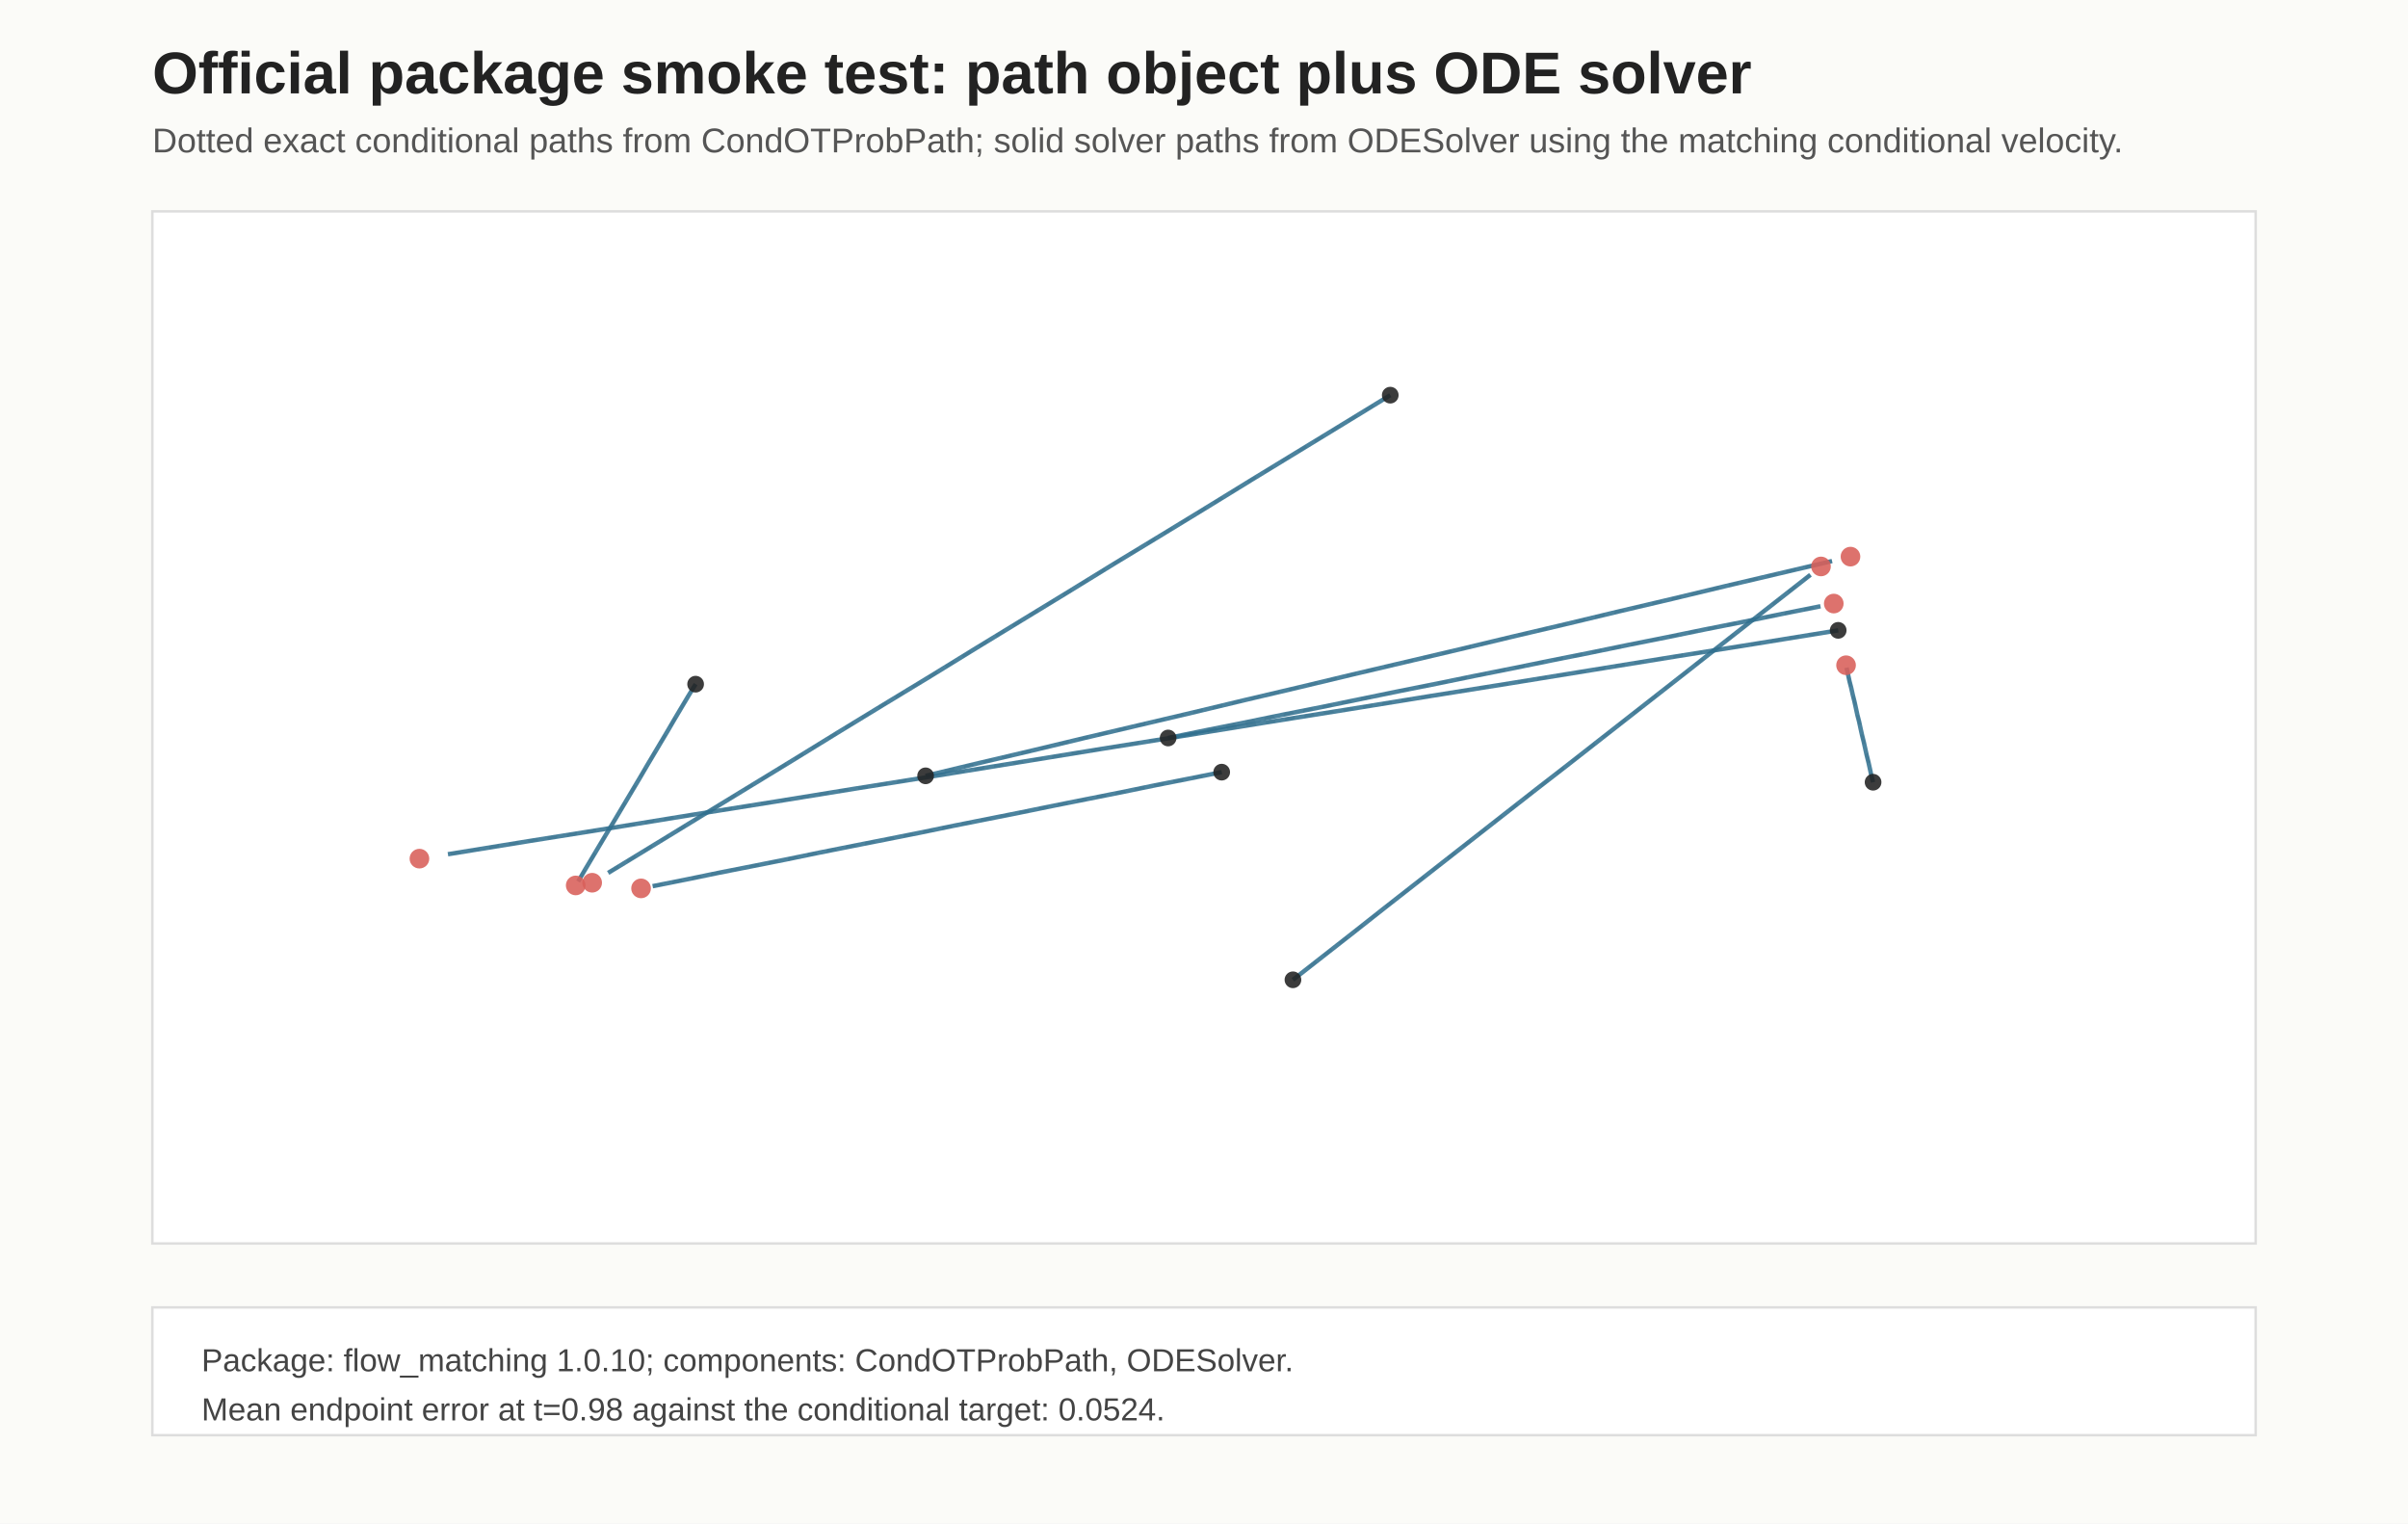
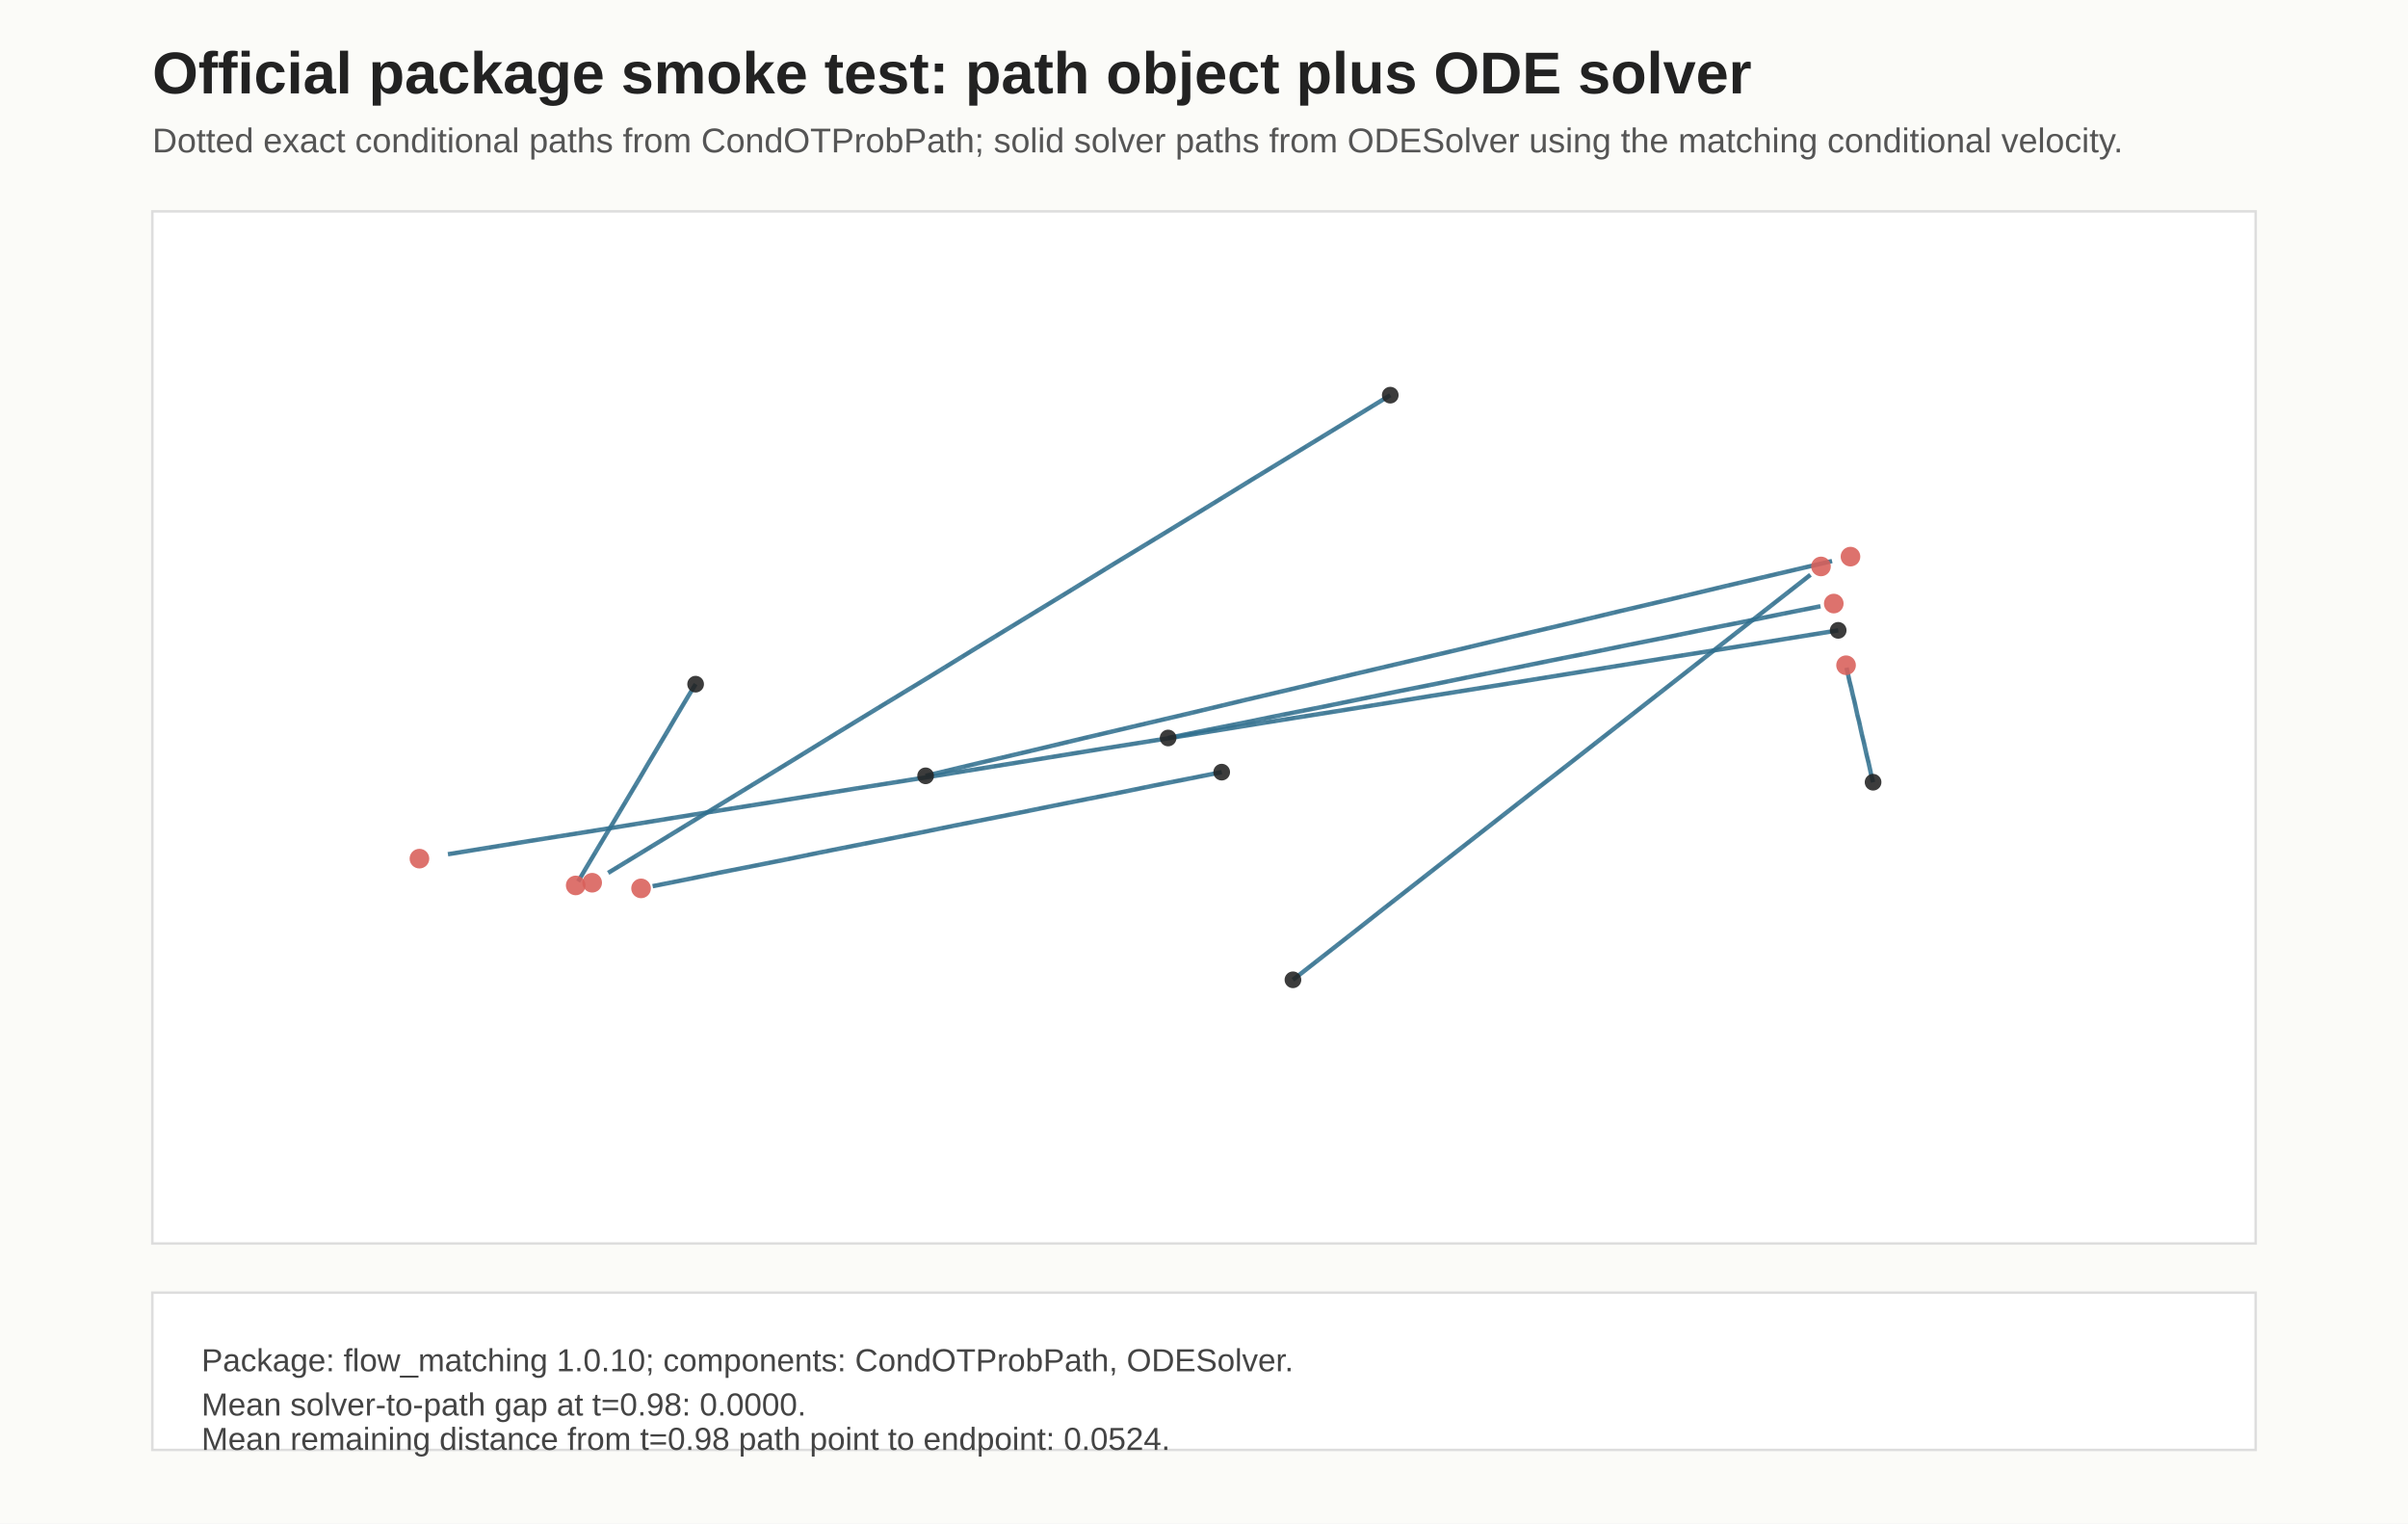
<svg xmlns="http://www.w3.org/2000/svg" width="980" height="620" viewBox="0 0 980 620" role="img" aria-label="Official flow_matching package smoke test with CondOTProbPath and ODESolver">
  <rect width="100%" height="100%" fill="#fbfbf8" />
  <text x="62" y="38" font-family="Arial, sans-serif" font-size="24" font-weight="700" fill="#222">Official package smoke test: path object plus ODE solver</text>
  <text x="62" y="62" font-family="Arial, sans-serif" font-size="14" fill="#555">Dotted exact conditional paths from CondOTProbPath; solid solver paths from ODESolver using the matching conditional velocity.</text>
  <rect x="62.0" y="86.0" width="856.0" height="420.0" fill="#fff" stroke="#ddd" />
  <polyline points="565.8,160.8 547.0,172.3 528.3,183.7 509.6,195.1 490.9,206.6 472.2,218.0 453.4,229.4 434.7,240.9 416.0,252.3 397.3,263.7 378.6,275.2 359.8,286.6 341.1,298.0 322.4,309.5 303.7,320.9 285.0,332.3 266.2,343.8 247.5,355.2" fill="none" stroke="#8d8d8d" stroke-width="1.2" stroke-dasharray="4 4" opacity="0.45" />
  <polyline points="475.4,300.3 491.0,297.1 506.6,294.0 522.2,290.8 537.9,287.7 553.5,284.5 569.1,281.3 584.7,278.2 600.3,275.0 615.9,271.9 631.6,268.7 647.2,265.6 662.8,262.4 678.4,259.3 694.0,256.1 709.7,253.0 725.3,249.8 740.9,246.7" fill="none" stroke="#8d8d8d" stroke-width="1.2" stroke-dasharray="4 4" opacity="0.45" />
  <polyline points="748.1,256.5 714.8,261.9 681.5,267.2 648.2,272.6 614.9,278.0 581.7,283.3 548.4,288.7 515.1,294.0 481.8,299.4 448.5,304.7 415.3,310.1 382.0,315.5 348.7,320.8 315.4,326.2 282.1,331.5 248.9,336.9 215.6,342.2 182.3,347.6" fill="none" stroke="#8d8d8d" stroke-width="1.2" stroke-dasharray="4 4" opacity="0.45" />
  <polyline points="376.7,315.7 398.4,310.5 420.1,305.4 441.8,300.2 463.5,295.1 485.2,290.0 506.9,284.8 528.6,279.7 550.3,274.5 572.0,269.4 593.7,264.3 615.4,259.1 637.1,254.0 658.8,248.8 680.5,243.7 702.2,238.5 723.9,233.4 745.6,228.3" fill="none" stroke="#8d8d8d" stroke-width="1.2" stroke-dasharray="4 4" opacity="0.45" />
  <polyline points="283.1,278.4 280.2,283.1 277.4,287.8 274.6,292.5 271.8,297.3 269.0,302.0 266.2,306.7 263.4,311.4 260.6,316.2 257.8,320.9 255.0,325.6 252.2,330.3 249.4,335.0 246.5,339.8 243.7,344.5 240.9,349.2 238.1,353.9 235.3,358.7" fill="none" stroke="#8d8d8d" stroke-width="1.2" stroke-dasharray="4 4" opacity="0.45" />
  <polyline points="526.2,398.7 538.6,389.0 551.0,379.3 563.3,369.6 575.7,359.9 588.1,350.2 600.5,340.5 612.9,330.8 625.3,321.1 637.7,311.5 650.1,301.8 662.5,292.1 674.9,282.4 687.3,272.7 699.6,263.0 712.0,253.3 724.4,243.6 736.8,233.9" fill="none" stroke="#8d8d8d" stroke-width="1.2" stroke-dasharray="4 4" opacity="0.45" />
  <polyline points="497.2,314.2 483.6,316.9 469.9,319.6 456.3,322.4 442.7,325.1 429.1,327.8 415.4,330.6 401.8,333.3 388.2,336.0 374.6,338.8 361.0,341.5 347.3,344.2 333.7,346.9 320.1,349.7 306.5,352.4 292.8,355.1 279.2,357.9 265.6,360.6" fill="none" stroke="#8d8d8d" stroke-width="1.2" stroke-dasharray="4 4" opacity="0.45" />
  <polyline points="762.3,318.3 761.6,315.6 761.0,312.8 760.4,310.1 759.7,307.3 759.1,304.6 758.5,301.9 757.8,299.1 757.2,296.4 756.6,293.6 755.9,290.9 755.3,288.1 754.7,285.4 754.0,282.6 753.4,279.9 752.7,277.2 752.1,274.4 751.5,271.7" fill="none" stroke="#8d8d8d" stroke-width="1.2" stroke-dasharray="4 4" opacity="0.45" />
  <polyline points="565.8,160.8 547.0,172.3 528.3,183.7 509.6,195.1 490.9,206.6 472.2,218.0 453.4,229.4 434.7,240.9 416.0,252.3 397.3,263.7 378.6,275.2 359.8,286.6 341.1,298.0 322.4,309.5 303.7,320.9 285.0,332.3 266.2,343.8 247.5,355.2" fill="none" stroke="#2f6f8f" stroke-width="1.8" opacity="0.86" />
  <polyline points="475.4,300.3 491.0,297.1 506.6,294.0 522.2,290.8 537.9,287.7 553.5,284.5 569.1,281.3 584.7,278.2 600.3,275.0 615.9,271.9 631.6,268.7 647.2,265.6 662.8,262.4 678.4,259.3 694.0,256.1 709.7,253.0 725.3,249.8 740.9,246.7" fill="none" stroke="#2f6f8f" stroke-width="1.8" opacity="0.86" />
  <polyline points="748.1,256.5 714.8,261.9 681.5,267.2 648.2,272.6 614.9,278.0 581.7,283.3 548.4,288.7 515.1,294.0 481.8,299.4 448.5,304.7 415.3,310.1 382.0,315.5 348.7,320.8 315.4,326.2 282.1,331.5 248.9,336.9 215.6,342.2 182.3,347.6" fill="none" stroke="#2f6f8f" stroke-width="1.8" opacity="0.86" />
  <polyline points="376.7,315.7 398.4,310.5 420.1,305.4 441.8,300.2 463.5,295.1 485.2,290.0 506.9,284.8 528.6,279.7 550.3,274.5 572.0,269.4 593.7,264.3 615.4,259.1 637.1,254.0 658.8,248.8 680.5,243.7 702.2,238.5 723.9,233.4 745.6,228.3" fill="none" stroke="#2f6f8f" stroke-width="1.8" opacity="0.86" />
  <polyline points="283.1,278.4 280.2,283.1 277.4,287.8 274.6,292.5 271.8,297.3 269.0,302.0 266.2,306.7 263.4,311.4 260.6,316.2 257.8,320.9 255.0,325.6 252.2,330.3 249.4,335.0 246.5,339.8 243.7,344.5 240.9,349.2 238.1,353.9 235.3,358.7" fill="none" stroke="#2f6f8f" stroke-width="1.8" opacity="0.86" />
  <polyline points="526.2,398.7 538.6,389.0 551.0,379.3 563.3,369.6 575.7,359.9 588.1,350.2 600.5,340.5 612.9,330.8 625.3,321.1 637.7,311.5 650.1,301.8 662.5,292.1 674.9,282.4 687.3,272.7 699.6,263.0 712.0,253.3 724.4,243.6 736.8,233.9" fill="none" stroke="#2f6f8f" stroke-width="1.8" opacity="0.86" />
  <polyline points="497.2,314.2 483.6,316.9 469.9,319.6 456.3,322.4 442.7,325.1 429.1,327.8 415.4,330.6 401.8,333.3 388.2,336.0 374.6,338.8 361.0,341.5 347.3,344.2 333.7,346.9 320.1,349.7 306.5,352.4 292.8,355.1 279.2,357.9 265.6,360.6" fill="none" stroke="#2f6f8f" stroke-width="1.8" opacity="0.86" />
  <polyline points="762.3,318.3 761.6,315.6 761.0,312.8 760.4,310.1 759.7,307.3 759.1,304.6 758.5,301.9 757.8,299.1 757.2,296.4 756.6,293.6 755.9,290.9 755.3,288.1 754.7,285.4 754.0,282.6 753.4,279.9 752.7,277.2 752.1,274.4 751.5,271.7" fill="none" stroke="#2f6f8f" stroke-width="1.8" opacity="0.86" />
  <circle cx="565.8" cy="160.8" r="3.4" fill="#222222" opacity="0.88" />
  <circle cx="475.4" cy="300.3" r="3.4" fill="#222222" opacity="0.88" />
  <circle cx="748.1" cy="256.5" r="3.4" fill="#222222" opacity="0.88" />
  <circle cx="376.7" cy="315.7" r="3.4" fill="#222222" opacity="0.88" />
  <circle cx="283.1" cy="278.4" r="3.4" fill="#222222" opacity="0.88" />
  <circle cx="526.2" cy="398.7" r="3.4" fill="#222222" opacity="0.88" />
  <circle cx="497.2" cy="314.2" r="3.4" fill="#222222" opacity="0.88" />
  <circle cx="762.3" cy="318.3" r="3.4" fill="#222222" opacity="0.88" />
  <circle cx="241.0" cy="359.2" r="4.0" fill="#d95f59" opacity="0.88" />
  <circle cx="746.3" cy="245.6" r="4.0" fill="#d95f59" opacity="0.88" />
  <circle cx="170.7" cy="349.4" r="4.0" fill="#d95f59" opacity="0.88" />
  <circle cx="753.1" cy="226.5" r="4.0" fill="#d95f59" opacity="0.88" />
  <circle cx="234.3" cy="360.3" r="4.0" fill="#d95f59" opacity="0.88" />
  <circle cx="741.1" cy="230.5" r="4.0" fill="#d95f59" opacity="0.88" />
  <circle cx="260.9" cy="361.5" r="4.0" fill="#d95f59" opacity="0.88" />
  <circle cx="751.3" cy="270.7" r="4.0" fill="#d95f59" opacity="0.88" />
-   <rect x="62" y="532" width="856" height="52" fill="#fff" stroke="#ddd" />
+   <rect x="62" y="526" width="856" height="64" fill="#fff" stroke="#ddd" />
  <text x="82" y="558" font-family="Arial, sans-serif" font-size="13" fill="#444">Package: flow_matching 1.0.10; components: CondOTProbPath, ODESolver.</text>
-   <text x="82" y="578" font-family="Arial, sans-serif" font-size="13" fill="#444">Mean endpoint error at t=0.98 against the conditional target: 0.0524.</text>
+   <text x="82" y="576" font-family="Arial, sans-serif" font-size="13" fill="#444">Mean solver-to-path gap at t=0.98: 0.0000.</text>
+   <text x="82" y="590" font-family="Arial, sans-serif" font-size="13" fill="#444">Mean remaining distance from t=0.98 path point to endpoint: 0.0524.</text>
</svg>
